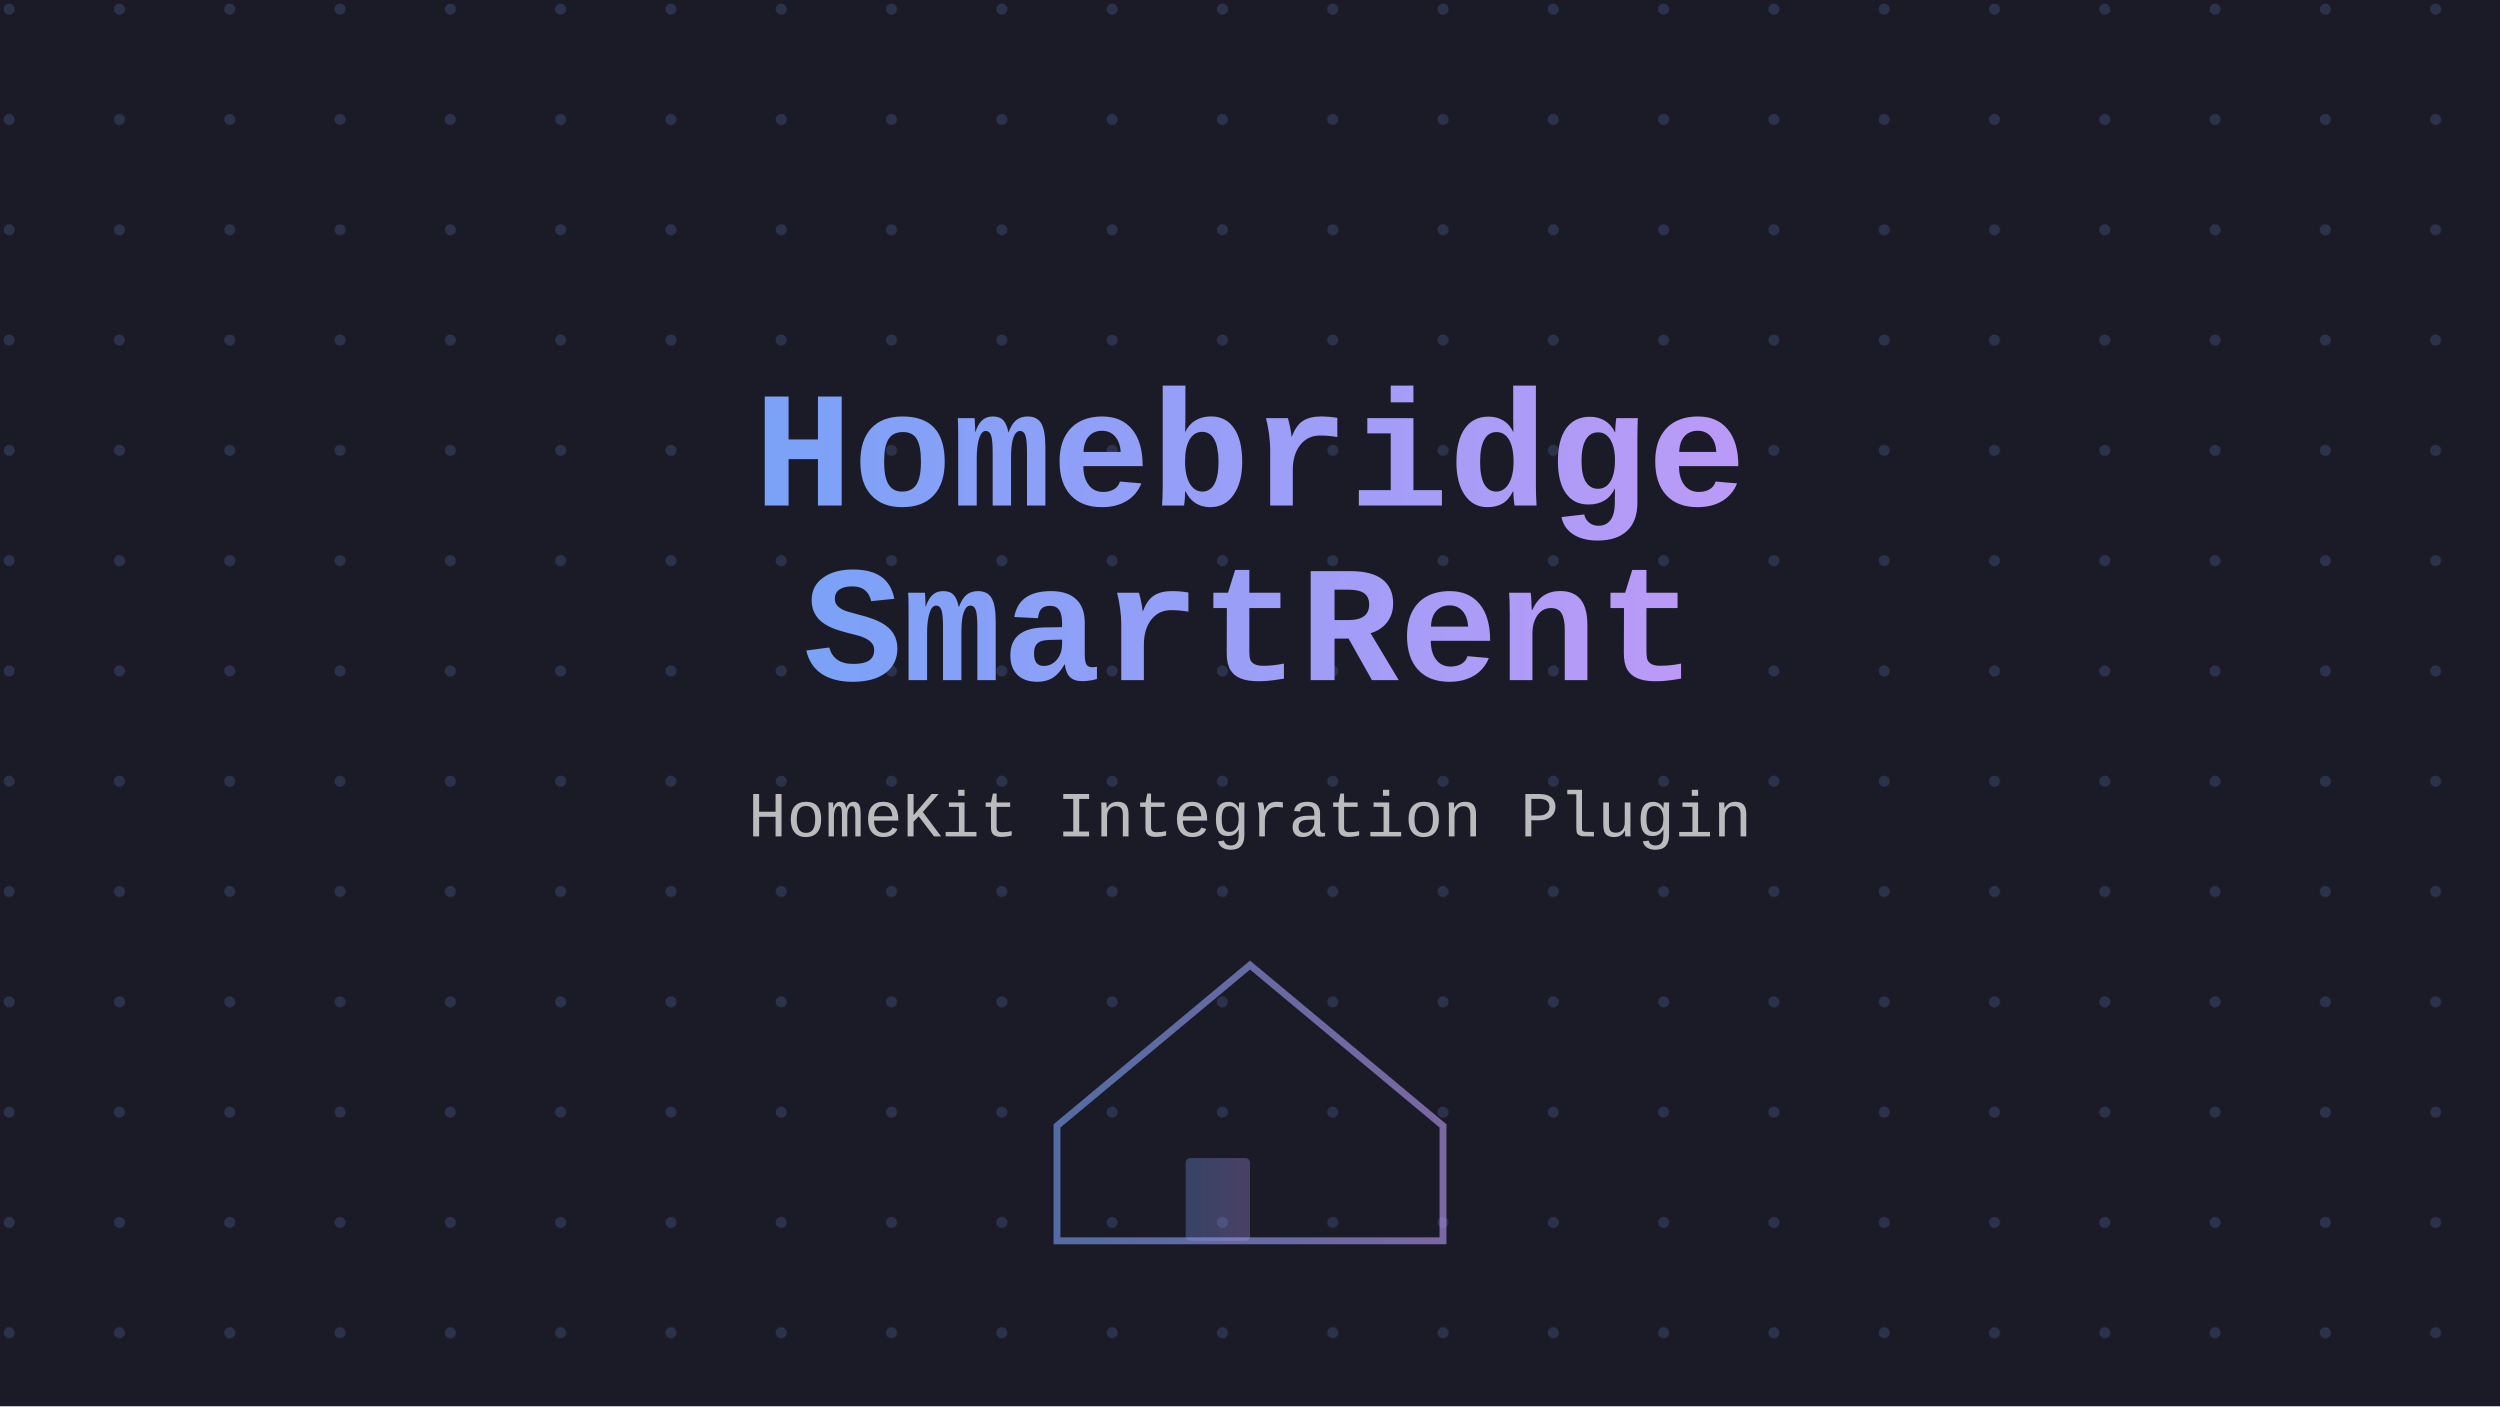
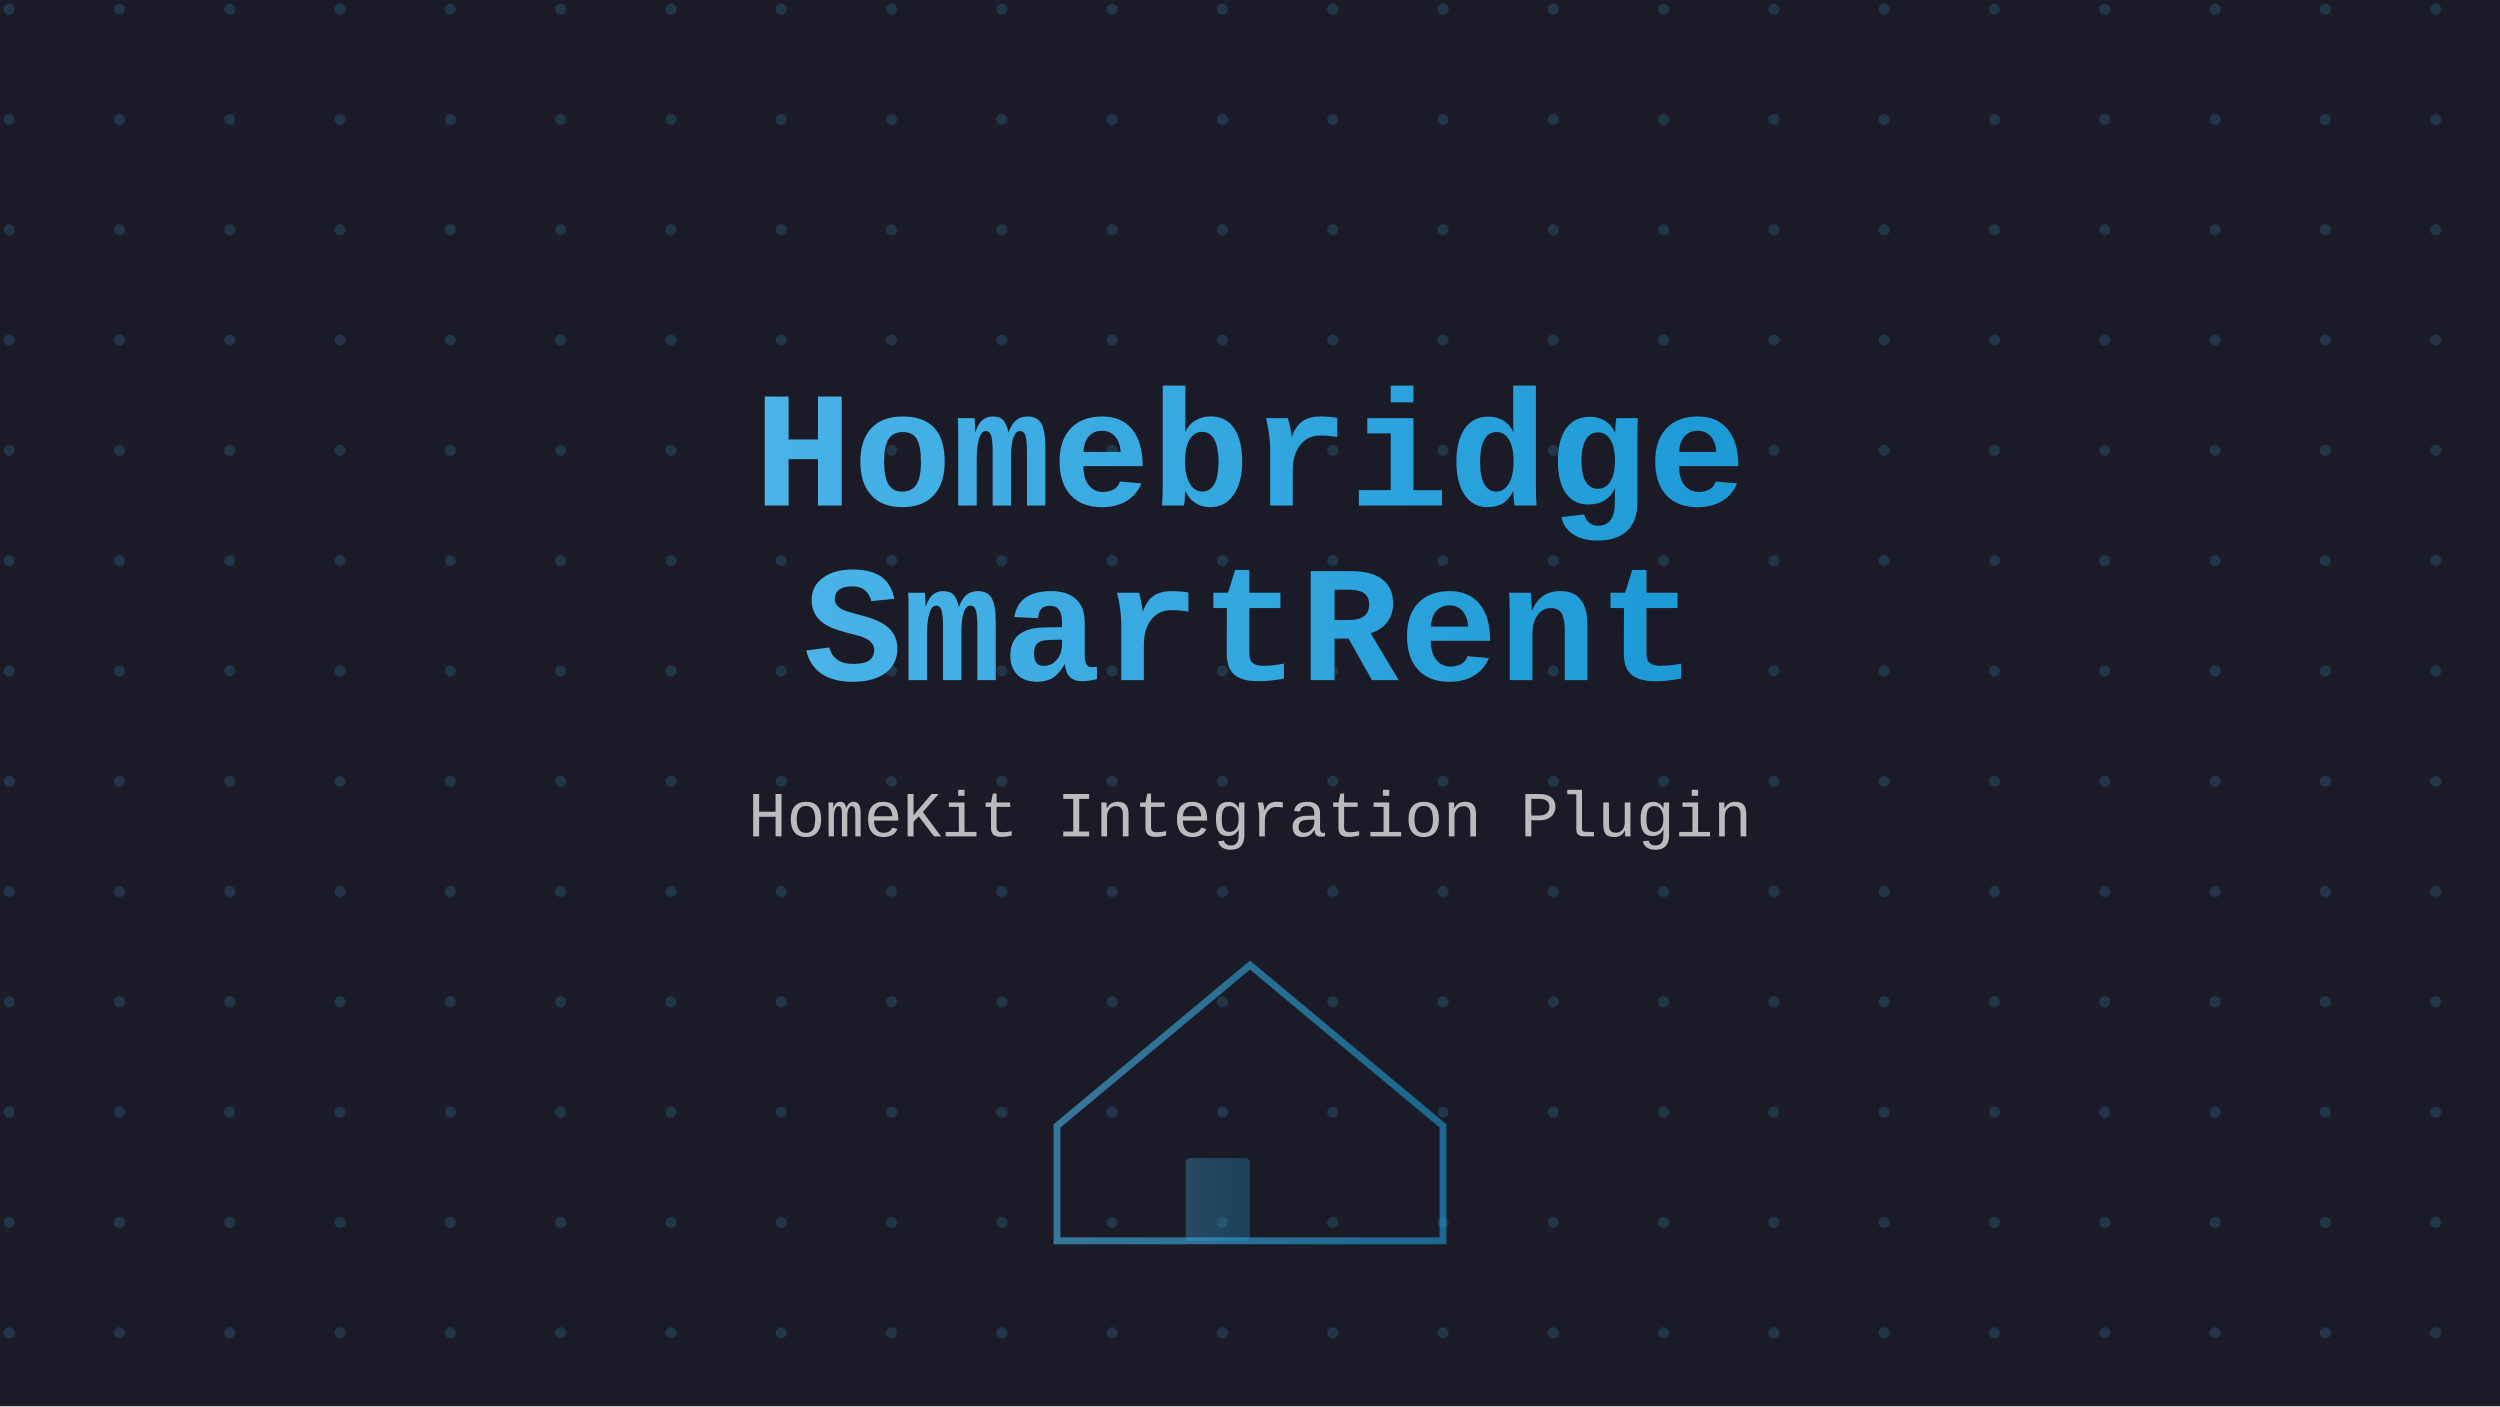
<svg xmlns="http://www.w3.org/2000/svg" width="544" height="306">
  <defs>
    <linearGradient id="grad4" x1="0%" y1="0%" x2="100%" y2="0%">
-       <stop offset="0%" style="stop-color:#7aa2f7;stop-opacity:1" />
-       <stop offset="100%" style="stop-color:#bb9af7;stop-opacity:1" />
+       <stop offset="0%" style="stop-color:#4ab3e8;stop-opacity:1" />
+       <stop offset="100%" style="stop-color:#1c9ad6;stop-opacity:1" />
    </linearGradient>
    <pattern id="dots4" x="0" y="0" width="24" height="24" patternUnits="userSpaceOnUse">
-       <circle cx="2" cy="2" r="1.2" fill="#7aa2f7" opacity="0.18" />
+       <circle cx="2" cy="2" r="1.2" fill="#4ab3e8" opacity="0.18" />
    </pattern>
  </defs>
  <rect width="544" height="306" fill="#1a1b26" />
  <rect width="544" height="306" fill="url(#dots4)" />
  <text x="272" y="110" font-family="monospace, 'Courier New', Courier" font-size="36" font-weight="700" fill="url(#grad4)" text-anchor="middle">Homebridge</text>
  <text x="272" y="148" font-family="monospace, 'Courier New', Courier" font-size="36" font-weight="700" fill="url(#grad4)" text-anchor="middle">SmartRent</text>
  <text x="272" y="182" font-family="monospace, 'Courier New', Courier" font-size="14" fill="rgba(255,255,255,0.7)" text-anchor="middle">HomeKit Integration Plugin</text>
  <path d="M 230 245 L 272 210 L 314 245 L 314 270 L 230 270 Z" fill="none" stroke="url(#grad4)" stroke-width="1.5" opacity="0.6" />
  <rect x="258" y="252" width="14" height="18" fill="url(#grad4)" opacity="0.3" rx="1" />
</svg>
